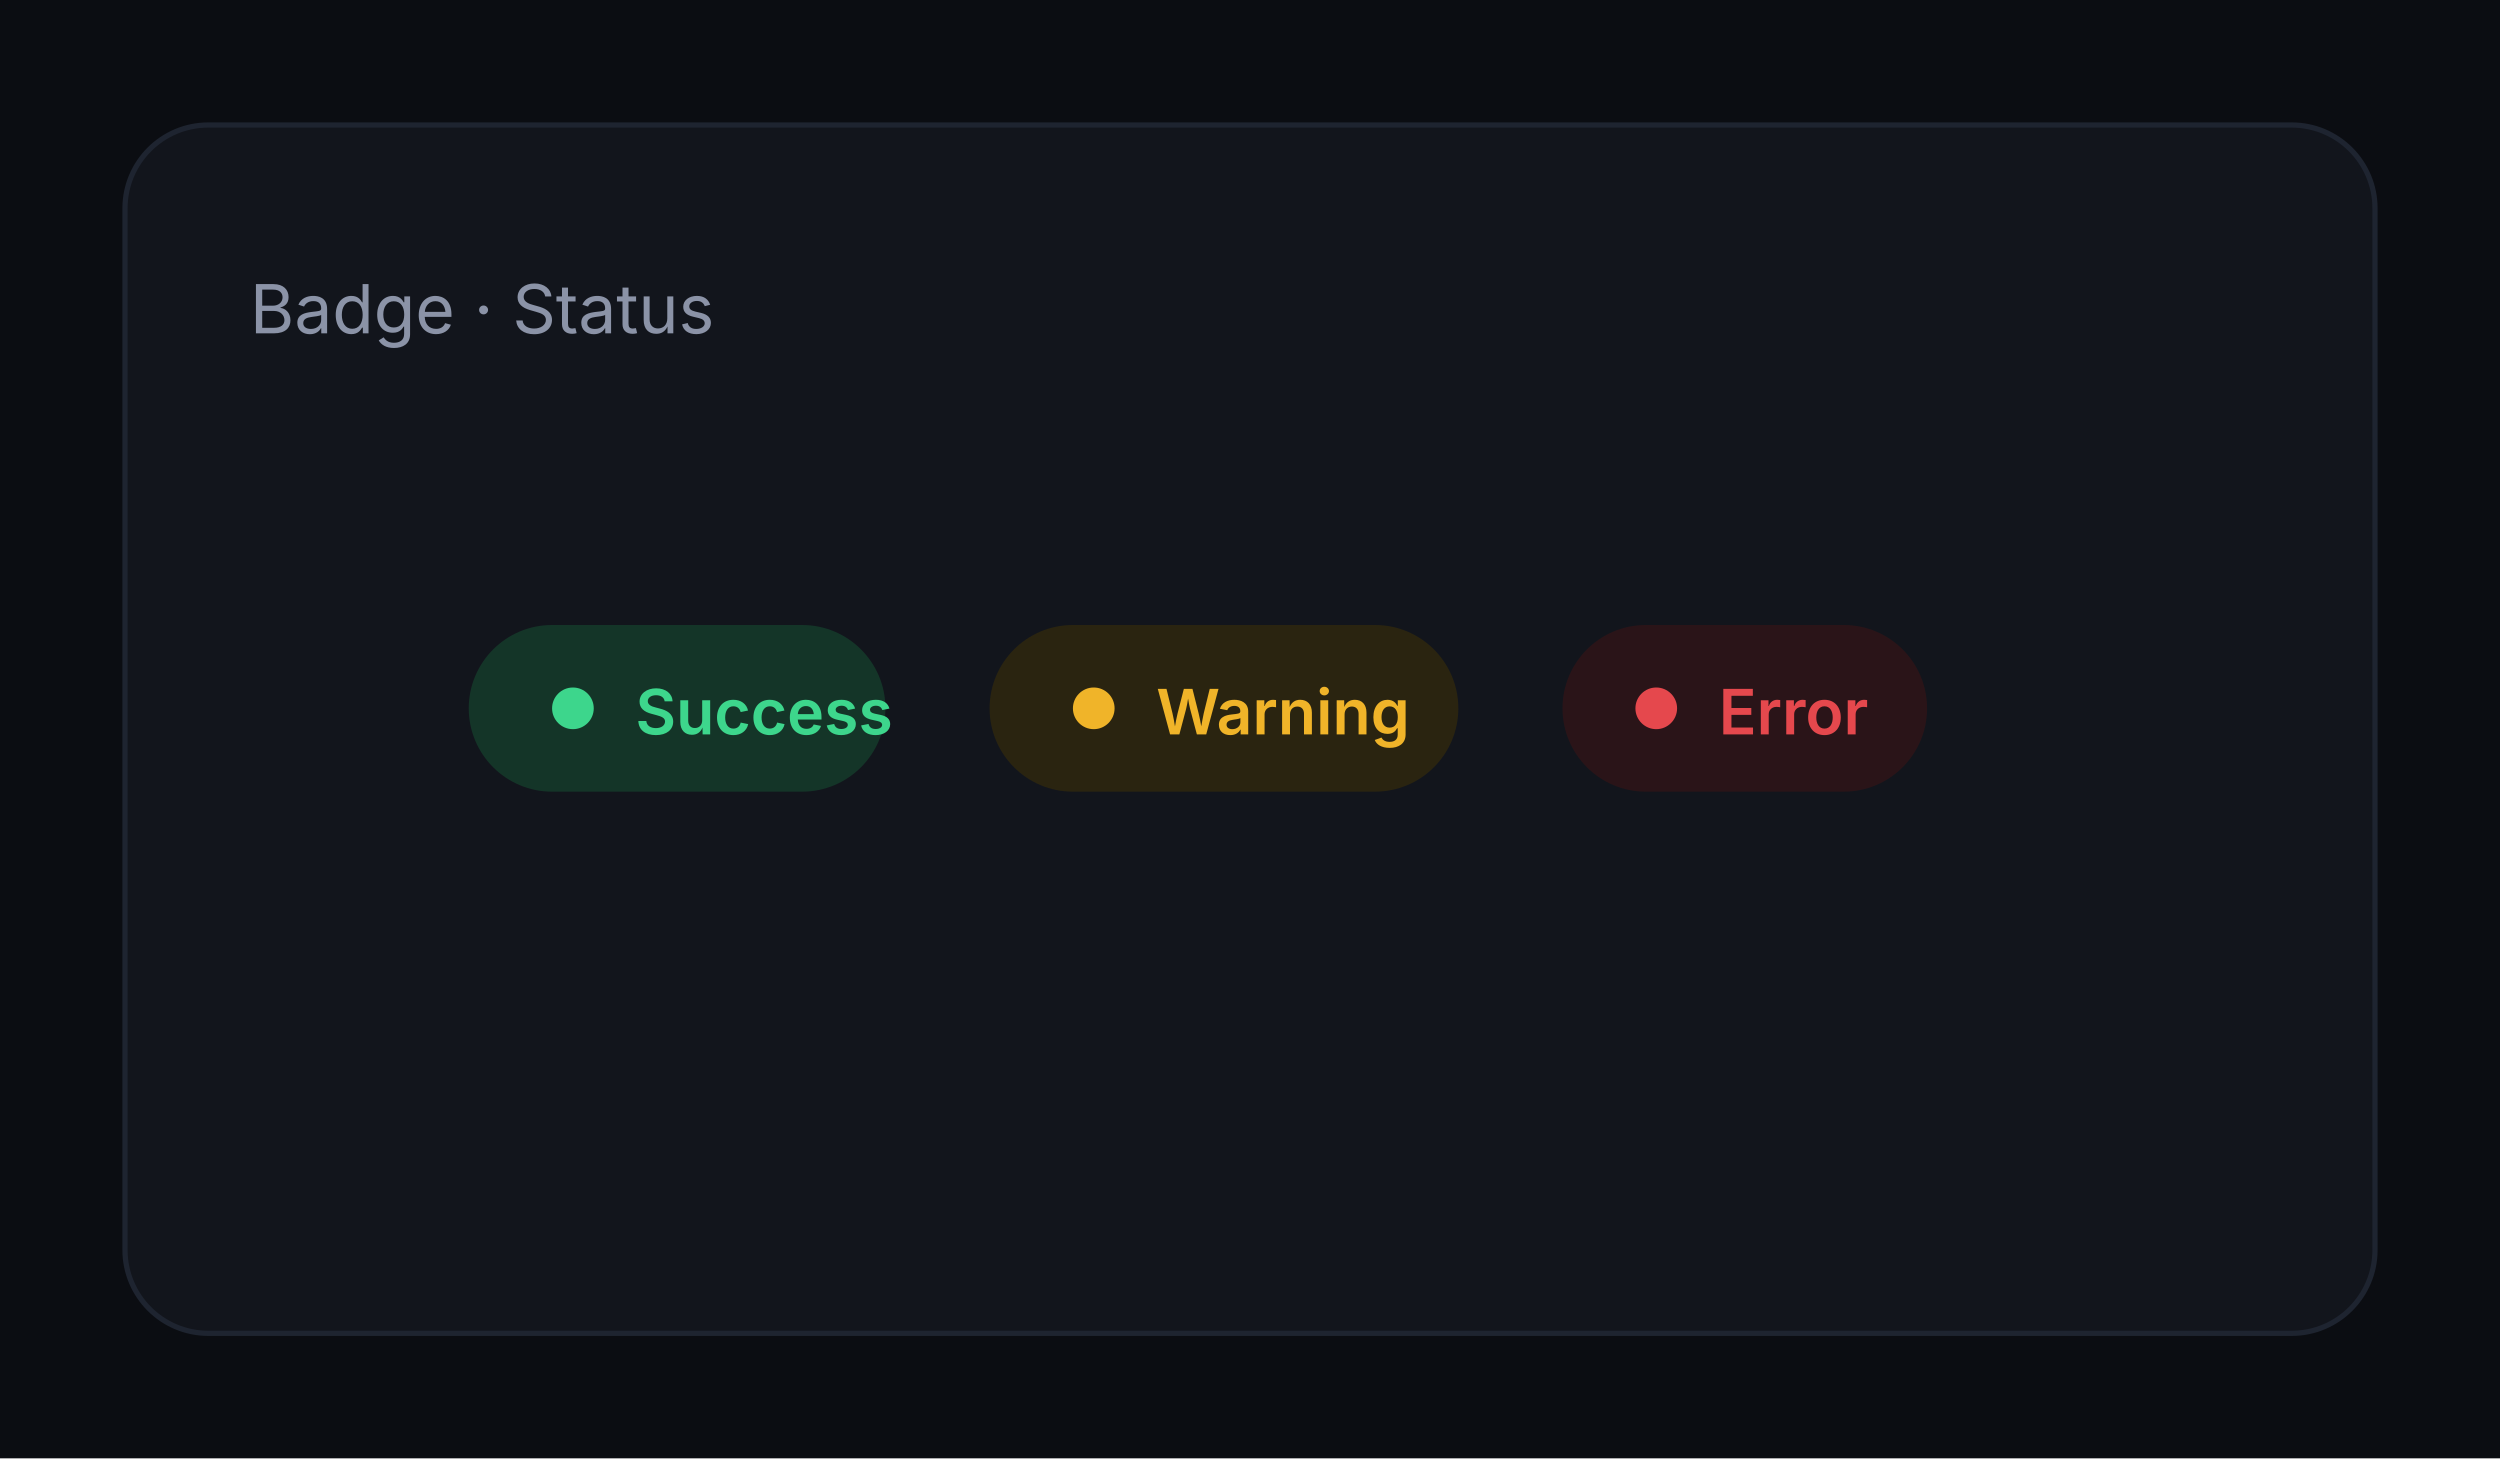
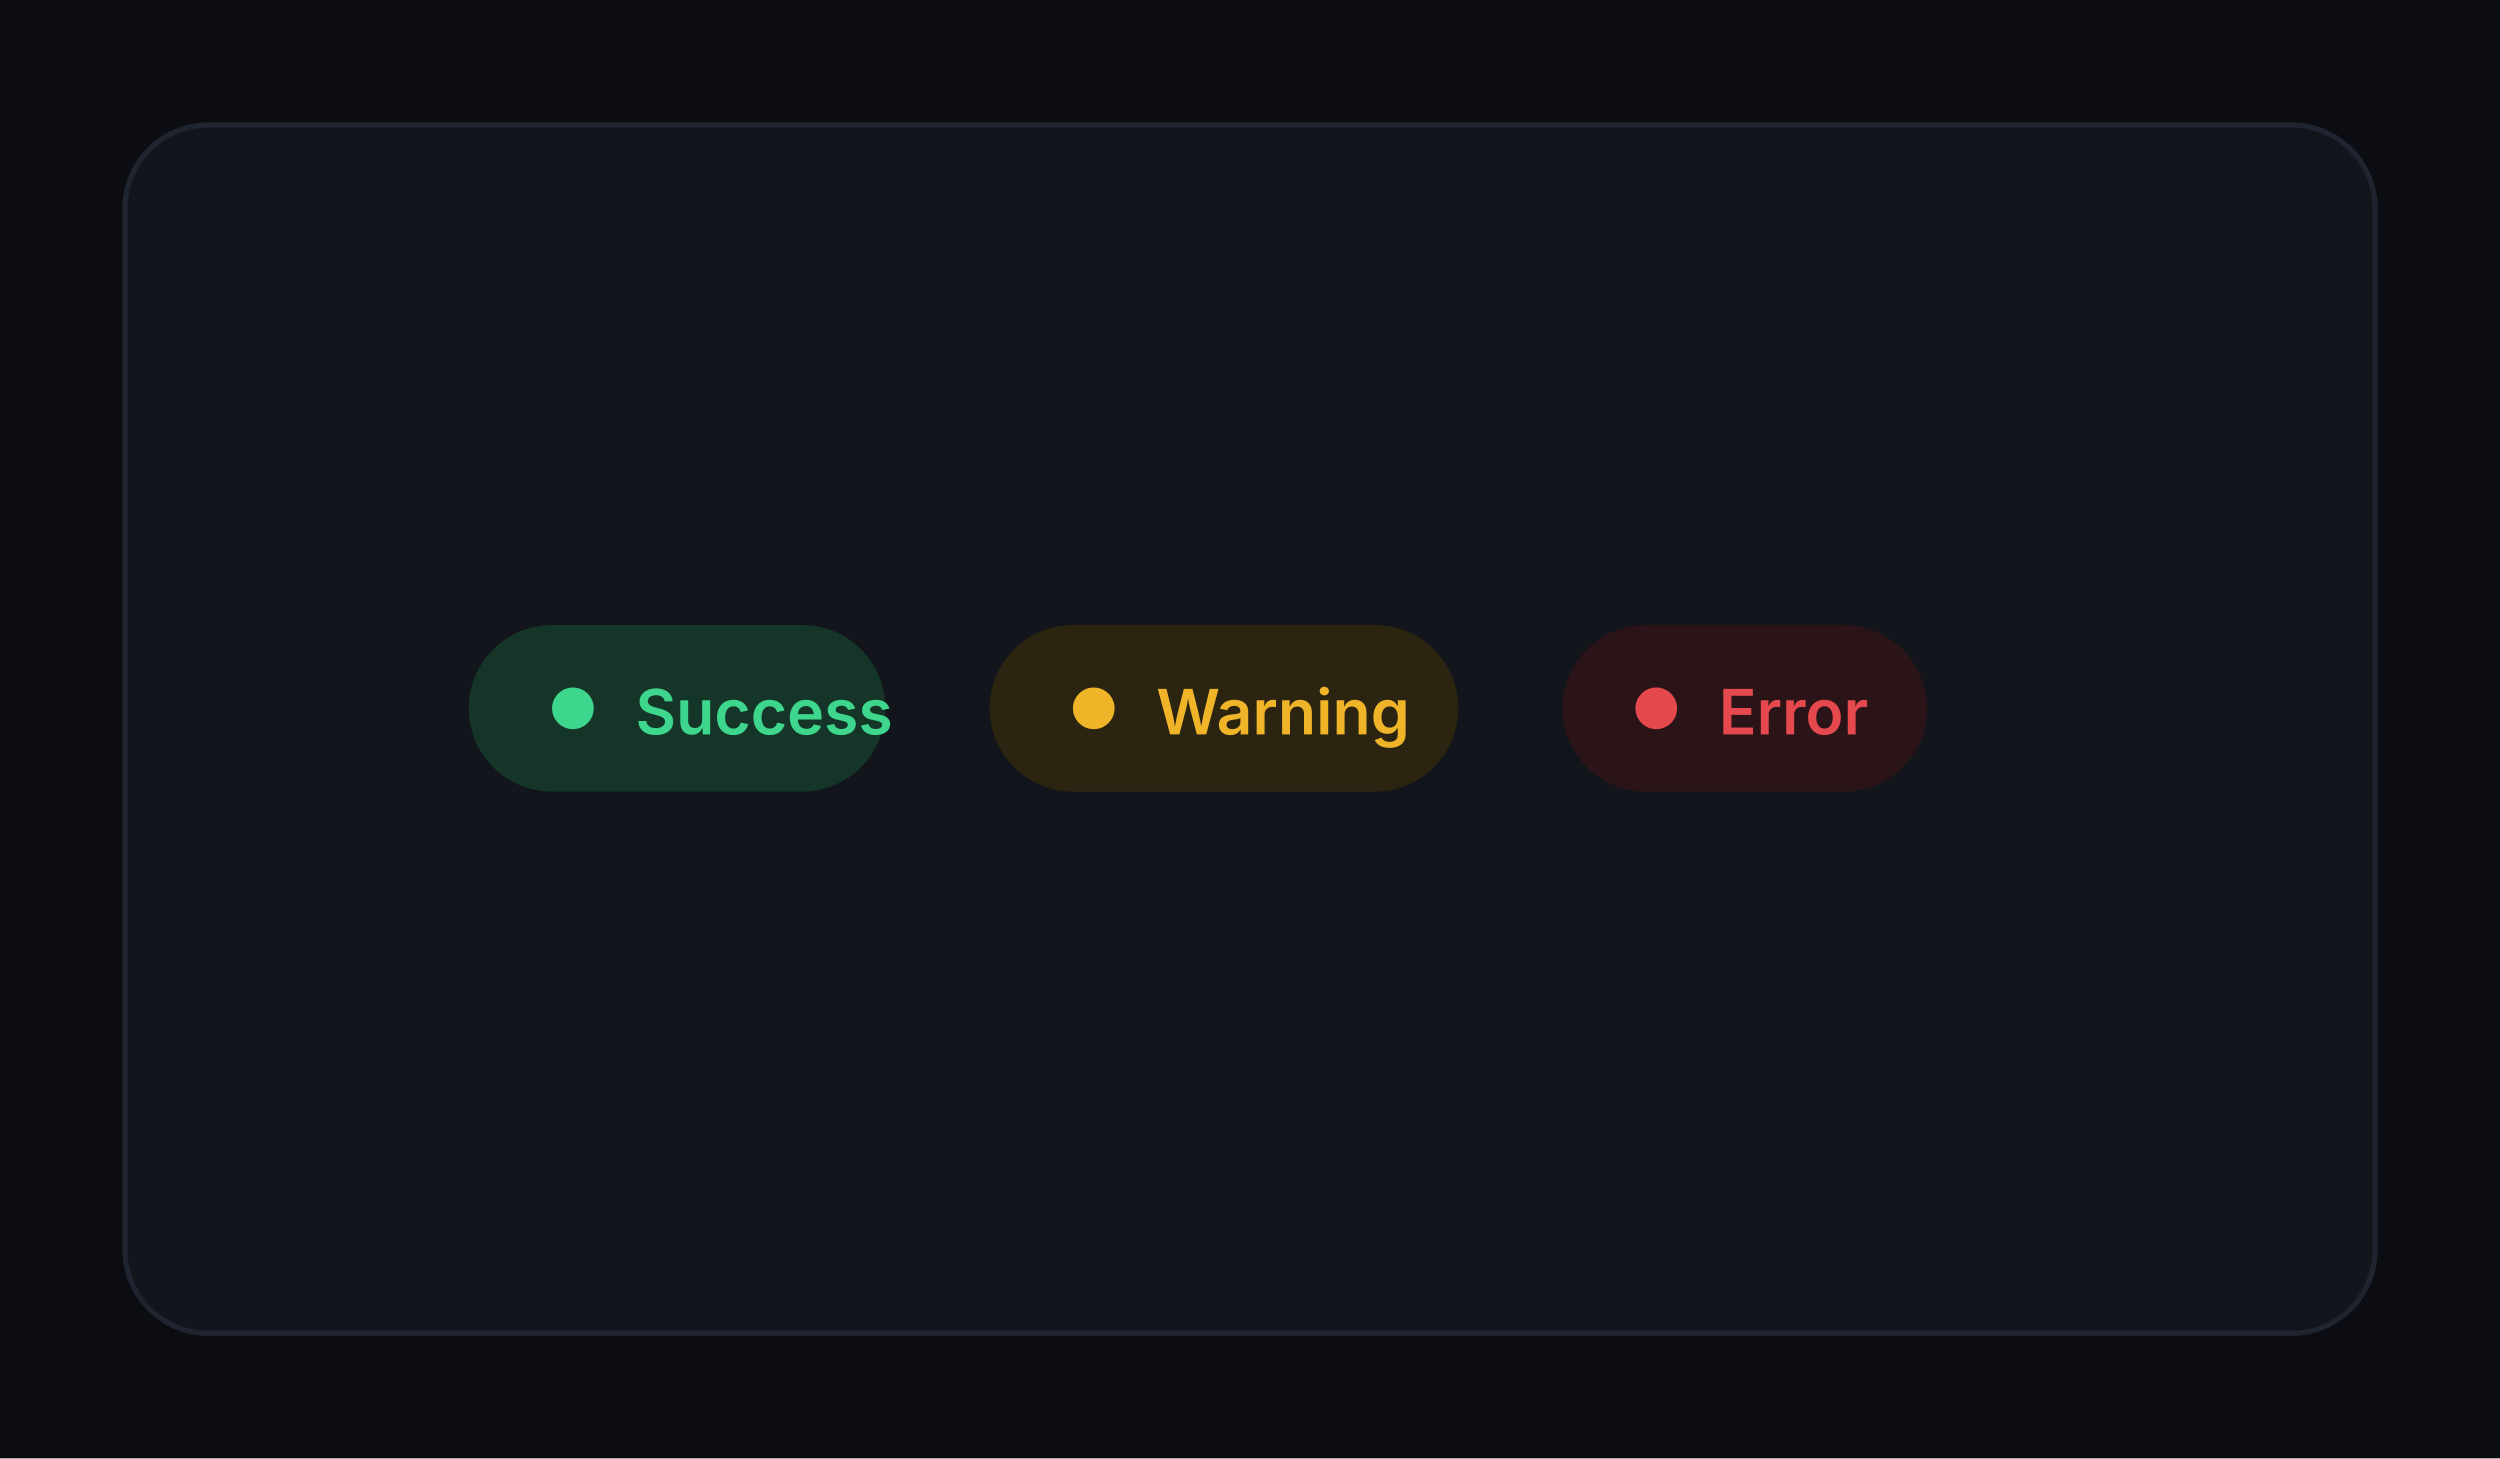
<svg xmlns="http://www.w3.org/2000/svg" width="480" height="280" viewBox="0 0 480 280">
  <rect width="480" height="280" fill="#0b0d12" />
  <rect x="24" y="24" width="432" height="232" rx="16" fill="#12151c" stroke="#1e2430" />
-   <text x="48" y="64" fill="#8b93a7" font-family="Inter,system-ui,sans-serif" font-size="13">Badge · Status</text>
  <rect x="90" y="120" width="80" height="32" rx="16" fill="#143528" />
  <circle cx="110" cy="136" r="4" fill="#3dd68c" />
  <text x="122" y="141" fill="#3dd68c" font-family="Inter,system-ui,sans-serif" font-size="12" font-weight="600">Success</text>
  <rect x="190" y="120" width="90" height="32" rx="16" fill="#2a2410" />
  <circle cx="210" cy="136" r="4" fill="#f0b429" />
  <text x="222" y="141" fill="#f0b429" font-family="Inter,system-ui,sans-serif" font-size="12" font-weight="600">Warning</text>
  <rect x="300" y="120" width="70" height="32" rx="16" fill="#2a1418" />
  <circle cx="318" cy="136" r="4" fill="#e5484d" />
  <text x="330" y="141" fill="#e5484d" font-family="Inter,system-ui,sans-serif" font-size="12" font-weight="600">Error</text>
</svg>
